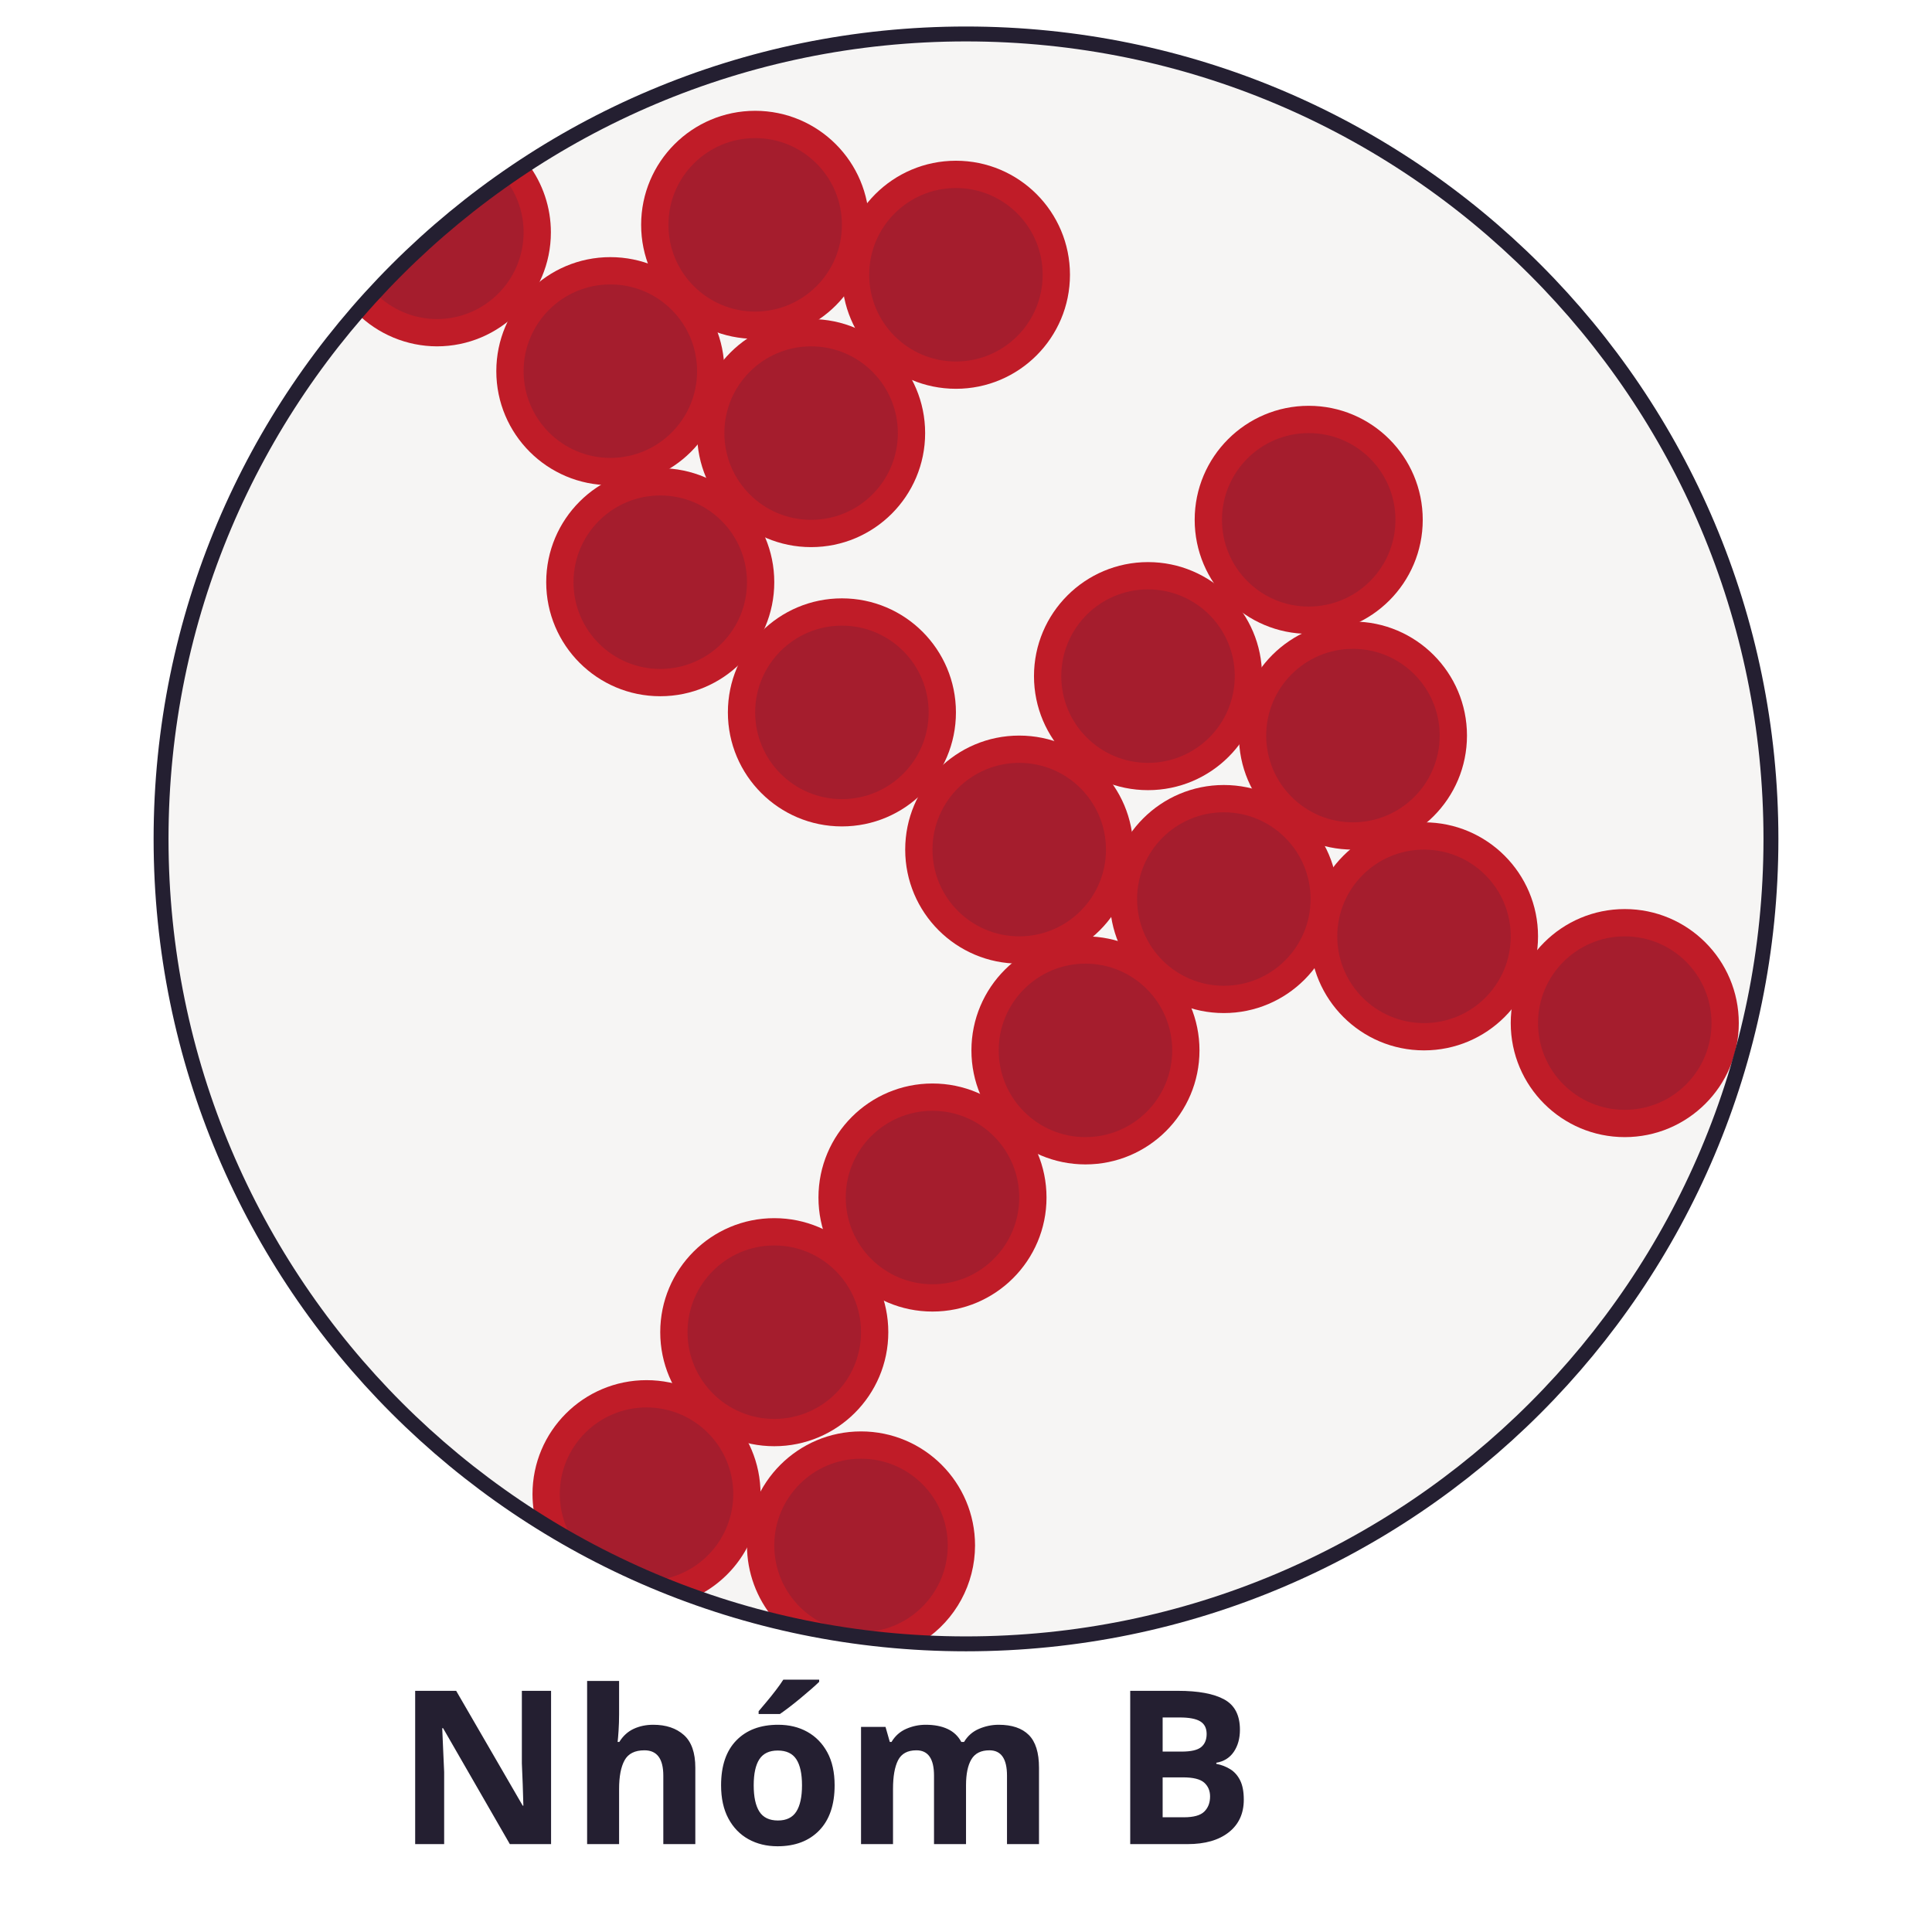
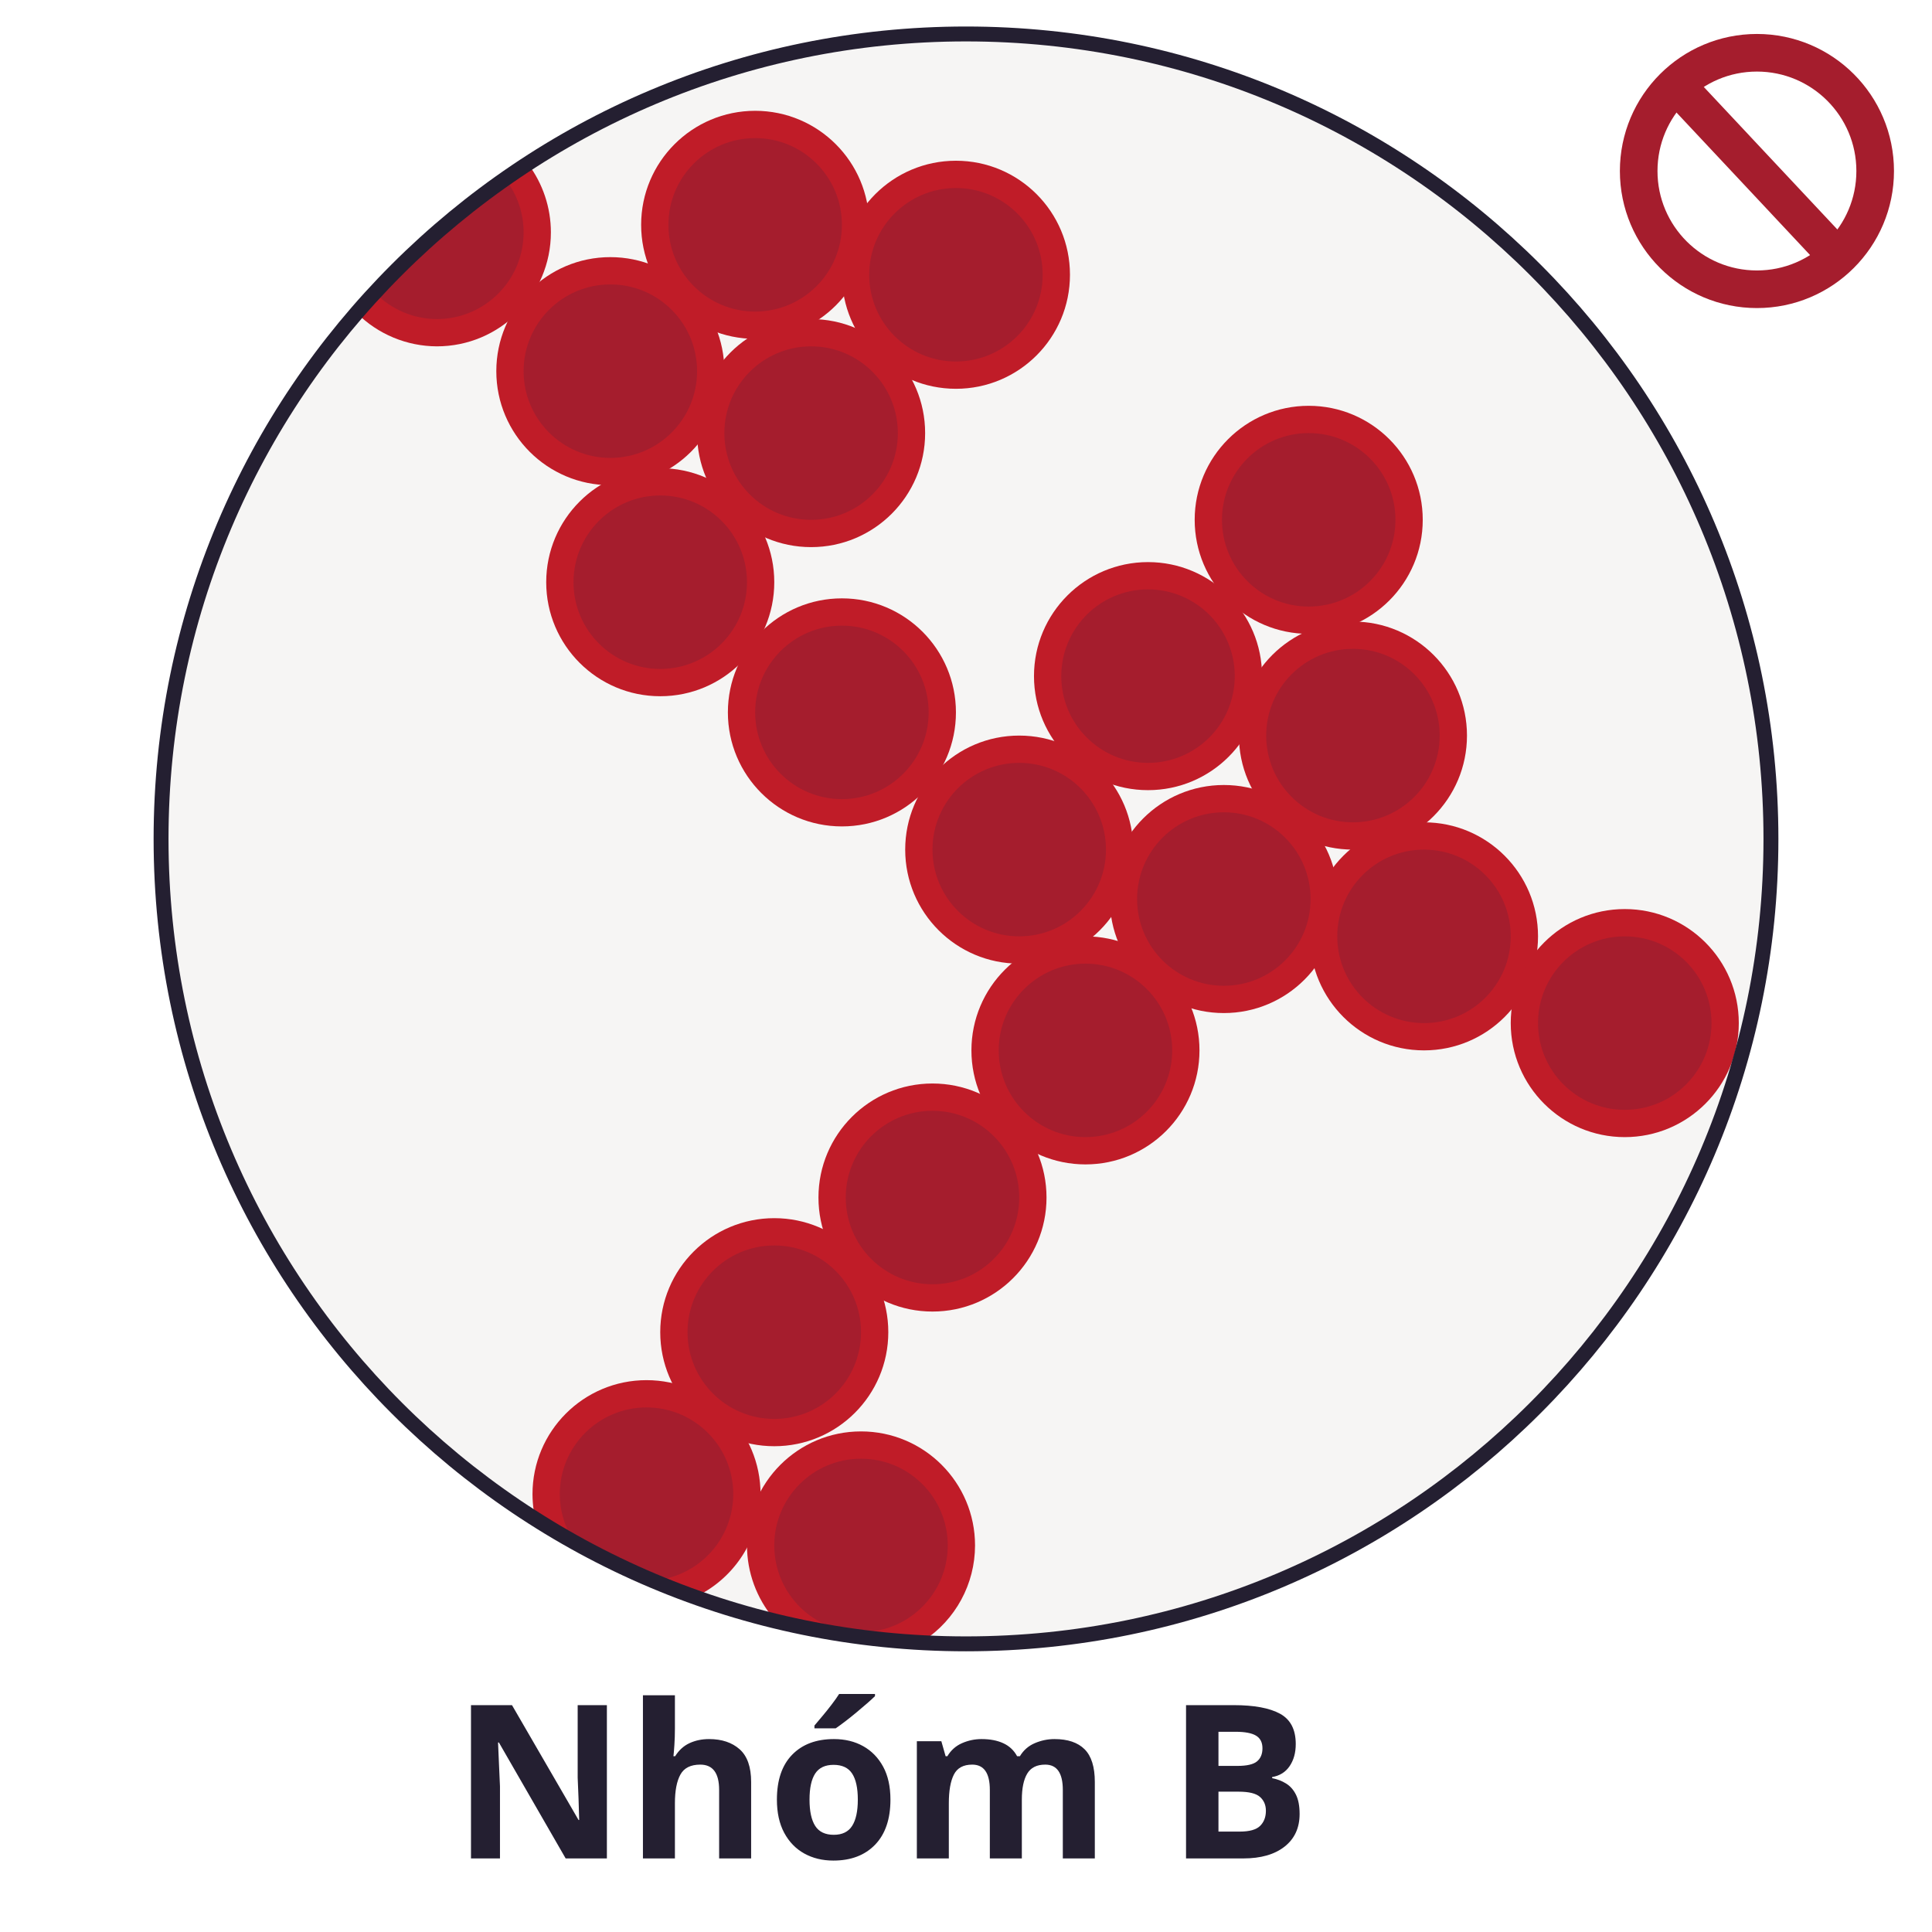
- <svg xmlns="http://www.w3.org/2000/svg" width="1080" height="1080" viewBox="0 0 1080 1080" version="1.1" id="svg1">
-   <defs id="defs1" />
-   <g id="layer6">
-     <text xml:space="preserve" style="font-weight:bold;font-size:120px;font-family:Cantarell;-inkscape-font-specification:'Cantarell Bold';text-align:center;text-anchor:middle;fill:#241f31;stroke-width:20;stroke-linejoin:round" x="539.467" y="1030.869" id="text1">
-       <tspan id="tspan1" x="539.467" y="1030.869">Nhóm B</tspan>
-     </text>
+ <svg xmlns="http://www.w3.org/2000/svg" width="1080" height="1080">
+   <text xml:space="preserve" style="-inkscape-font-specification:'Cantarell Bold';text-align:center" x="539.467" y="1038.869" font-weight="700" font-size="120" font-family="Cantarell" text-anchor="middle" fill="#241f31" stroke-width="20" stroke-linejoin="round">
+     <tspan x="539.467" y="1038.869" style="-inkscape-font-specification:'Noto Sans Bold'" font-family="Noto Sans">Nhóm B</tspan>
+   </text>
+   <circle cx="982.136" cy="95.598" r="66.101" fill="none" stroke="#a51d2d" stroke-width="21.022" stroke-linejoin="round" />
+   <rect width="144.716" height="21.093" x="754.164" y="-667.27" ry="0" transform="matrix(.68388 .7296 -.63481 .77267 0 0)" fill="#a51d2d" />
+   <circle cx="540" cy="540" r="504.447" fill="#f6f5f4" transform="matrix(.892 0 0 .892 58.32 -12.728)" />
+   <g transform="matrix(.892 0 0 .892 219.97 365.818)">
+     <circle cx="135.891" cy="-177.506" r="71.46" fill="#c01c28" />
+     <circle cx="135.891" cy="-177.506" r="54.359" fill="#a51d2d" />
  </g>
-   <g id="layer5" transform="matrix(0.8920015,0,0,0.8920015,58.31917,-12.72763)" style="display:inline">
-     <g id="g2" style="display:inline">
-       <circle style="display:inline;fill:#f6f5f4;fill-opacity:1;stroke:none;stroke-width:9.342;stroke-dasharray:none;stroke-opacity:1" id="circle1" cx="540" cy="540" r="504.447" />
-     </g>
-     <g id="layer2" style="display:inline">
-       <g id="g2-6" transform="translate(181.2227,424.3776)" style="display:inline">
-         <circle style="fill:#c01c28;fill-opacity:1;stroke:none;stroke-width:5" id="path2-1" cx="135.891" cy="-177.506" r="71.46" />
-         <circle style="fill:#a51d2d;fill-opacity:1;stroke:none;stroke-width:4.412" id="path1-1" cx="135.891" cy="-177.506" r="54.359" />
-       </g>
-       <g id="g2-44" transform="translate(271.9835,332.6749)">
-         <circle style="fill:#c01c28;fill-opacity:1;stroke:none;stroke-width:5" id="path2-4" cx="135.891" cy="-177.506" r="71.46" />
-         <circle style="fill:#a51d2d;fill-opacity:1;stroke:none;stroke-width:4.412" id="path1-7" cx="135.891" cy="-177.506" r="54.359" />
-       </g>
-       <g id="g2-9" transform="translate(307.0416,463.188)">
-         <circle style="fill:#c01c28;fill-opacity:1;stroke:none;stroke-width:5" id="path2-7" cx="135.891" cy="-177.506" r="71.46" />
-         <circle style="fill:#a51d2d;fill-opacity:1;stroke:none;stroke-width:4.412" id="path1-5" cx="135.891" cy="-177.506" r="54.359" />
-       </g>
-       <g id="g2-0" transform="translate(212.496,556.6332)">
-         <circle style="fill:#c01c28;fill-opacity:1;stroke:none;stroke-width:5" id="path2-3" cx="135.891" cy="-177.506" r="71.46" />
-         <circle style="fill:#a51d2d;fill-opacity:1;stroke:none;stroke-width:4.412" id="path1-09" cx="135.891" cy="-177.506" r="54.359" />
-       </g>
-       <g id="g2-05" transform="translate(397.8025,363.9655)">
-         <circle style="fill:#c01c28;fill-opacity:1;stroke:none;stroke-width:5" id="path2-94" cx="135.891" cy="-177.506" r="71.46" />
-         <circle style="fill:#a51d2d;fill-opacity:1;stroke:none;stroke-width:4.412" id="path1-6" cx="135.891" cy="-177.506" r="54.359" />
-       </g>
-       <g id="g2-89" transform="translate(518.1761,615.4953)">
-         <circle style="fill:#c01c28;fill-opacity:1;stroke:none;stroke-width:5" id="path2-36" cx="135.891" cy="-177.506" r="71.46" />
-         <circle style="fill:#a51d2d;fill-opacity:1;stroke:none;stroke-width:4.412" id="path1-8" cx="135.891" cy="-177.506" r="54.359" />
-       </g>
-       <g id="g2-69" transform="translate(437.467,724.2142)">
-         <circle style="fill:#c01c28;fill-opacity:1;stroke:none;stroke-width:5" id="path2-87" cx="135.891" cy="-177.506" r="71.46" />
-         <circle style="fill:#a51d2d;fill-opacity:1;stroke:none;stroke-width:4.412" id="path1-28" cx="135.891" cy="-177.506" r="54.359" />
-       </g>
-       <g id="g2-60" transform="translate(478.9694,850.0333)">
-         <circle style="fill:#c01c28;fill-opacity:1;stroke:none;stroke-width:5" id="path2-27" cx="135.891" cy="-177.506" r="71.46" />
-         <circle style="fill:#a51d2d;fill-opacity:1;stroke:none;stroke-width:4.412" id="path1-61" cx="135.891" cy="-177.506" r="54.359" />
-       </g>
-       <g id="g2-75" transform="translate(283.9556,1026.641)">
-         <circle style="fill:#c01c28;fill-opacity:1;stroke:none;stroke-width:5" id="path2-870" cx="135.891" cy="-177.506" r="71.46" />
-         <circle style="fill:#a51d2d;fill-opacity:1;stroke:none;stroke-width:4.412" id="path1-48" cx="135.891" cy="-177.506" r="54.359" />
-       </g>
-       <g id="g2-52" transform="translate(618.8818,517.5474)">
-         <circle style="fill:#c01c28;fill-opacity:1;stroke:none;stroke-width:5" id="path2-90" cx="135.891" cy="-177.506" r="71.46" />
-         <circle style="fill:#a51d2d;fill-opacity:1;stroke:none;stroke-width:4.412" id="path1-283" cx="135.891" cy="-177.506" r="54.359" />
-       </g>
-       <g id="g2-09" transform="translate(646.6049,652.7545)">
-         <circle style="fill:#c01c28;fill-opacity:1;stroke:none;stroke-width:5" id="path2-19" cx="135.891" cy="-177.506" r="71.46" />
-         <circle style="fill:#a51d2d;fill-opacity:1;stroke:none;stroke-width:4.412" id="path1-62" cx="135.891" cy="-177.506" r="54.359" />
-       </g>
-       <g id="g2-35" transform="translate(565.6913,755.1877)">
-         <circle style="fill:#c01c28;fill-opacity:1;stroke:none;stroke-width:5" id="path2-17" cx="135.891" cy="-177.506" r="71.46" />
-         <circle style="fill:#a51d2d;fill-opacity:1;stroke:none;stroke-width:4.412" id="path1-43" cx="135.891" cy="-177.506" r="54.359" />
-       </g>
-       <g id="g2-892" transform="translate(691.1317,778.5736)">
-         <circle style="fill:#c01c28;fill-opacity:1;stroke:none;stroke-width:5" id="path2-88" cx="135.891" cy="-177.506" r="71.46" />
-         <circle style="fill:#a51d2d;fill-opacity:1;stroke:none;stroke-width:4.412" id="path1-868" cx="135.891" cy="-177.506" r="54.359" />
-       </g>
-       <g id="g2-892-2" transform="translate(816.9508,832.9331)" style="display:inline">
-         <circle style="fill:#c01c28;fill-opacity:1;stroke:none;stroke-width:5" id="path2-88-8" cx="135.891" cy="-177.506" r="71.46" />
-         <circle style="fill:#a51d2d;fill-opacity:1;stroke:none;stroke-width:4.412" id="path1-868-9" cx="135.891" cy="-177.506" r="54.359" />
-       </g>
-       <g id="g2-90" transform="translate(326.3429,638.2169)">
-         <circle style="fill:#c01c28;fill-opacity:1;stroke:none;stroke-width:5" id="path2-81" cx="135.891" cy="-177.506" r="71.46" />
-         <circle style="fill:#a51d2d;fill-opacity:1;stroke:none;stroke-width:4.412" id="path1-3" cx="135.891" cy="-177.506" r="54.359" />
-       </g>
-       <g id="g2-34" transform="translate(383.1076,942.2486)">
-         <circle style="fill:#c01c28;fill-opacity:1;stroke:none;stroke-width:5" id="path2-0" cx="135.891" cy="-177.506" r="71.46" />
-         <circle style="fill:#a51d2d;fill-opacity:1;stroke:none;stroke-width:4.412" id="path1-39" cx="135.891" cy="-177.506" r="54.359" />
-       </g>
-       <g id="g13">
-         <path id="path13" style="fill:#c01c28;fill-opacity:1;stroke:none;stroke-width:5" d="m 265.52,116.947 a 504.447,504.447 0 0 0 -107.346,93.498 71.46,71.46 0 0 0 50.221,20.877 71.46,71.46 0 0 0 71.459,-71.459 71.46,71.46 0 0 0 -14.334,-42.916 z" />
-         <path id="path12" style="fill:#a51d2d;fill-opacity:1;stroke:none;stroke-width:4.412" d="m 251.832,127.193 a 504.447,504.447 0 0 0 -81.695,71.092 54.359,54.359 0 0 0 38.258,15.938 54.359,54.359 0 0 0 54.359,-54.359 54.359,54.359 0 0 0 -10.922,-32.67 z" />
-       </g>
-       <g id="g21" style="display:inline">
-         <path id="path20" style="fill:#c01c28;fill-opacity:1;stroke:none;stroke-width:5" d="m 269.166,961.33 a 504.447,504.447 0 0 0 105.156,51.678 71.46,71.46 0 0 0 36.926,-62.353 71.46,71.46 0 0 0 -71.459,-71.461 71.46,71.46 0 0 0 -71.461,71.461 71.46,71.46 0 0 0 0.838,10.676 z" />
-         <path id="path21" style="fill:#a51d2d;fill-opacity:1;stroke:none;stroke-width:4.412" d="m 293.24,978.545 a 504.447,504.447 0 0 0 52.547,26.039 54.359,54.359 0 0 0 48.361,-53.93 54.359,54.359 0 0 0 -54.359,-54.359 54.359,54.359 0 0 0 -54.359,54.359 54.359,54.359 0 0 0 7.811,27.891 z" />
-       </g>
-       <g id="g22">
-         <path id="path22" style="fill:#c01c28;fill-opacity:1;stroke:none;stroke-width:5" d="m 419.57,1028.732 a 504.447,504.447 0 0 0 93.742,13.807 71.46,71.46 0 0 0 32.354,-59.762 71.46,71.46 0 0 0 -71.461,-71.461 71.46,71.46 0 0 0 -71.459,71.461 71.46,71.46 0 0 0 16.824,45.955 z" />
-         <circle style="fill:#a51d2d;fill-opacity:1;stroke:none;stroke-width:4.412" id="path1-14" cx="474.206" cy="982.777" r="54.359" />
-       </g>
-     </g>
-     <g id="layer1" style="display:inline">
-       <circle style="display:inline;fill:none;fill-opacity:1;stroke:#241f31;stroke-width:9.342;stroke-dasharray:none;stroke-opacity:1" id="path3" cx="540" cy="540" r="504.447" />
-       <circle style="display:none;fill:#c01c28;fill-opacity:1;stroke:none;stroke-width:9.342;stroke-dasharray:none;stroke-opacity:1" id="path3-5" cx="540" cy="540" r="504.447" />
-     </g>
+   <g transform="matrix(.892 0 0 .892 300.929 284.019)">
+     <circle cx="135.891" cy="-177.506" r="71.46" fill="#c01c28" />
+     <circle cx="135.891" cy="-177.506" r="54.359" fill="#a51d2d" />
  </g>
+   <g transform="matrix(.892 0 0 .892 332.2 400.437)">
+     <circle cx="135.891" cy="-177.506" r="71.46" fill="#c01c28" />
+     <circle cx="135.891" cy="-177.506" r="54.359" fill="#a51d2d" />
+   </g>
+   <g transform="matrix(.892 0 0 .892 247.866 483.79)">
+     <circle cx="135.891" cy="-177.506" r="71.46" fill="#c01c28" />
+     <circle cx="135.891" cy="-177.506" r="54.359" fill="#a51d2d" />
+   </g>
+   <g transform="matrix(.892 0 0 .892 413.16 311.93)">
+     <circle cx="135.891" cy="-177.506" r="71.46" fill="#c01c28" />
+     <circle cx="135.891" cy="-177.506" r="54.359" fill="#a51d2d" />
+   </g>
+   <g transform="matrix(.892 0 0 .892 520.533 536.295)">
+     <circle cx="135.891" cy="-177.506" r="71.46" fill="#c01c28" />
+     <circle cx="135.891" cy="-177.506" r="54.359" fill="#a51d2d" />
+   </g>
+   <g transform="matrix(.892 0 0 .892 448.54 633.273)">
+     <circle cx="135.891" cy="-177.506" r="71.46" fill="#c01c28" />
+     <circle cx="135.891" cy="-177.506" r="54.359" fill="#a51d2d" />
+   </g>
+   <g transform="matrix(.892 0 0 .892 485.56 745.503)">
+     <circle cx="135.891" cy="-177.506" r="71.46" fill="#c01c28" />
+     <circle cx="135.891" cy="-177.506" r="54.359" fill="#a51d2d" />
+   </g>
+   <g transform="matrix(.892 0 0 .892 311.608 903.038)">
+     <circle cx="135.891" cy="-177.506" r="71.46" fill="#c01c28" />
+     <circle cx="135.891" cy="-177.506" r="54.359" fill="#a51d2d" />
+   </g>
+   <g transform="matrix(.892 0 0 .892 610.363 448.925)">
+     <circle cx="135.891" cy="-177.506" r="71.46" fill="#c01c28" />
+     <circle cx="135.891" cy="-177.506" r="54.359" fill="#a51d2d" />
+   </g>
+   <g transform="matrix(.892 0 0 .892 635.092 569.53)">
+     <circle cx="135.891" cy="-177.506" r="71.46" fill="#c01c28" />
+     <circle cx="135.891" cy="-177.506" r="54.359" fill="#a51d2d" />
+   </g>
+   <g transform="matrix(.892 0 0 .892 562.917 660.9)">
+     <circle cx="135.891" cy="-177.506" r="71.46" fill="#c01c28" />
+     <circle cx="135.891" cy="-177.506" r="54.359" fill="#a51d2d" />
+   </g>
+   <g transform="matrix(.892 0 0 .892 674.81 681.761)">
+     <circle cx="135.891" cy="-177.506" r="71.46" fill="#c01c28" />
+     <circle cx="135.891" cy="-177.506" r="54.359" fill="#a51d2d" />
+   </g>
+   <g transform="matrix(.892 0 0 .892 787.04 730.25)">
+     <circle cx="135.891" cy="-177.506" r="71.46" fill="#c01c28" />
+     <circle cx="135.891" cy="-177.506" r="54.359" fill="#a51d2d" />
+   </g>
+   <g transform="matrix(.892 0 0 .892 349.418 556.563)">
+     <circle cx="135.891" cy="-177.506" r="71.46" fill="#c01c28" />
+     <circle cx="135.891" cy="-177.506" r="54.359" fill="#a51d2d" />
+   </g>
+   <g transform="matrix(.892 0 0 .892 400.052 827.76)">
+     <circle cx="135.891" cy="-177.506" r="71.46" fill="#c01c28" />
+     <circle cx="135.891" cy="-177.506" r="54.359" fill="#a51d2d" />
+   </g>
+   <path d="M295.164 91.589a449.967 449.967 0 0 0-95.753 83.4 63.742 63.742 0 0 0 44.796 18.622 63.742 63.742 0 0 0 63.743-63.741 63.742 63.742 0 0 0-12.786-38.281z" fill="#c01c28" />
+   <path d="M282.954 100.728a449.967 449.967 0 0 0-72.872 63.414 48.49 48.49 0 0 0 34.126 14.217 48.49 48.49 0 0 0 48.489-48.49 48.49 48.49 0 0 0-9.743-29.14z" fill="#a51d2d" />
+   <path d="M298.416 844.778a449.967 449.967 0 0 0 93.8 46.097 63.742 63.742 0 0 0 32.937-55.62 63.742 63.742 0 0 0-63.741-63.742 63.742 63.742 0 0 0-63.743 63.742 63.742 63.742 0 0 0 .747 9.523z" fill="#c01c28" />
+   <path d="M319.89 860.134a449.967 449.967 0 0 0 46.872 23.227 48.49 48.49 0 0 0 43.138-48.106 48.49 48.49 0 0 0-48.488-48.489 48.49 48.49 0 0 0-48.49 48.49 48.49 48.49 0 0 0 6.968 24.877z" fill="#a51d2d" />
+   <g transform="matrix(.892 0 0 .892 58.32 -12.728)">
+     <path d="M419.57 1028.732a504.447 504.447 0 0 0 93.743 13.807 71.46 71.46 0 0 0 32.353-59.762 71.46 71.46 0 0 0-71.46-71.46 71.46 71.46 0 0 0-71.46 71.46 71.46 71.46 0 0 0 16.824 45.955z" fill="#c01c28" />
+     <circle cx="474.206" cy="982.777" r="54.359" fill="#a51d2d" />
+   </g>
+   <circle cx="540" cy="540" r="504.447" fill="none" stroke="#241f31" stroke-width="9.342" transform="matrix(.892 0 0 .892 58.32 -12.728)" />
</svg>
